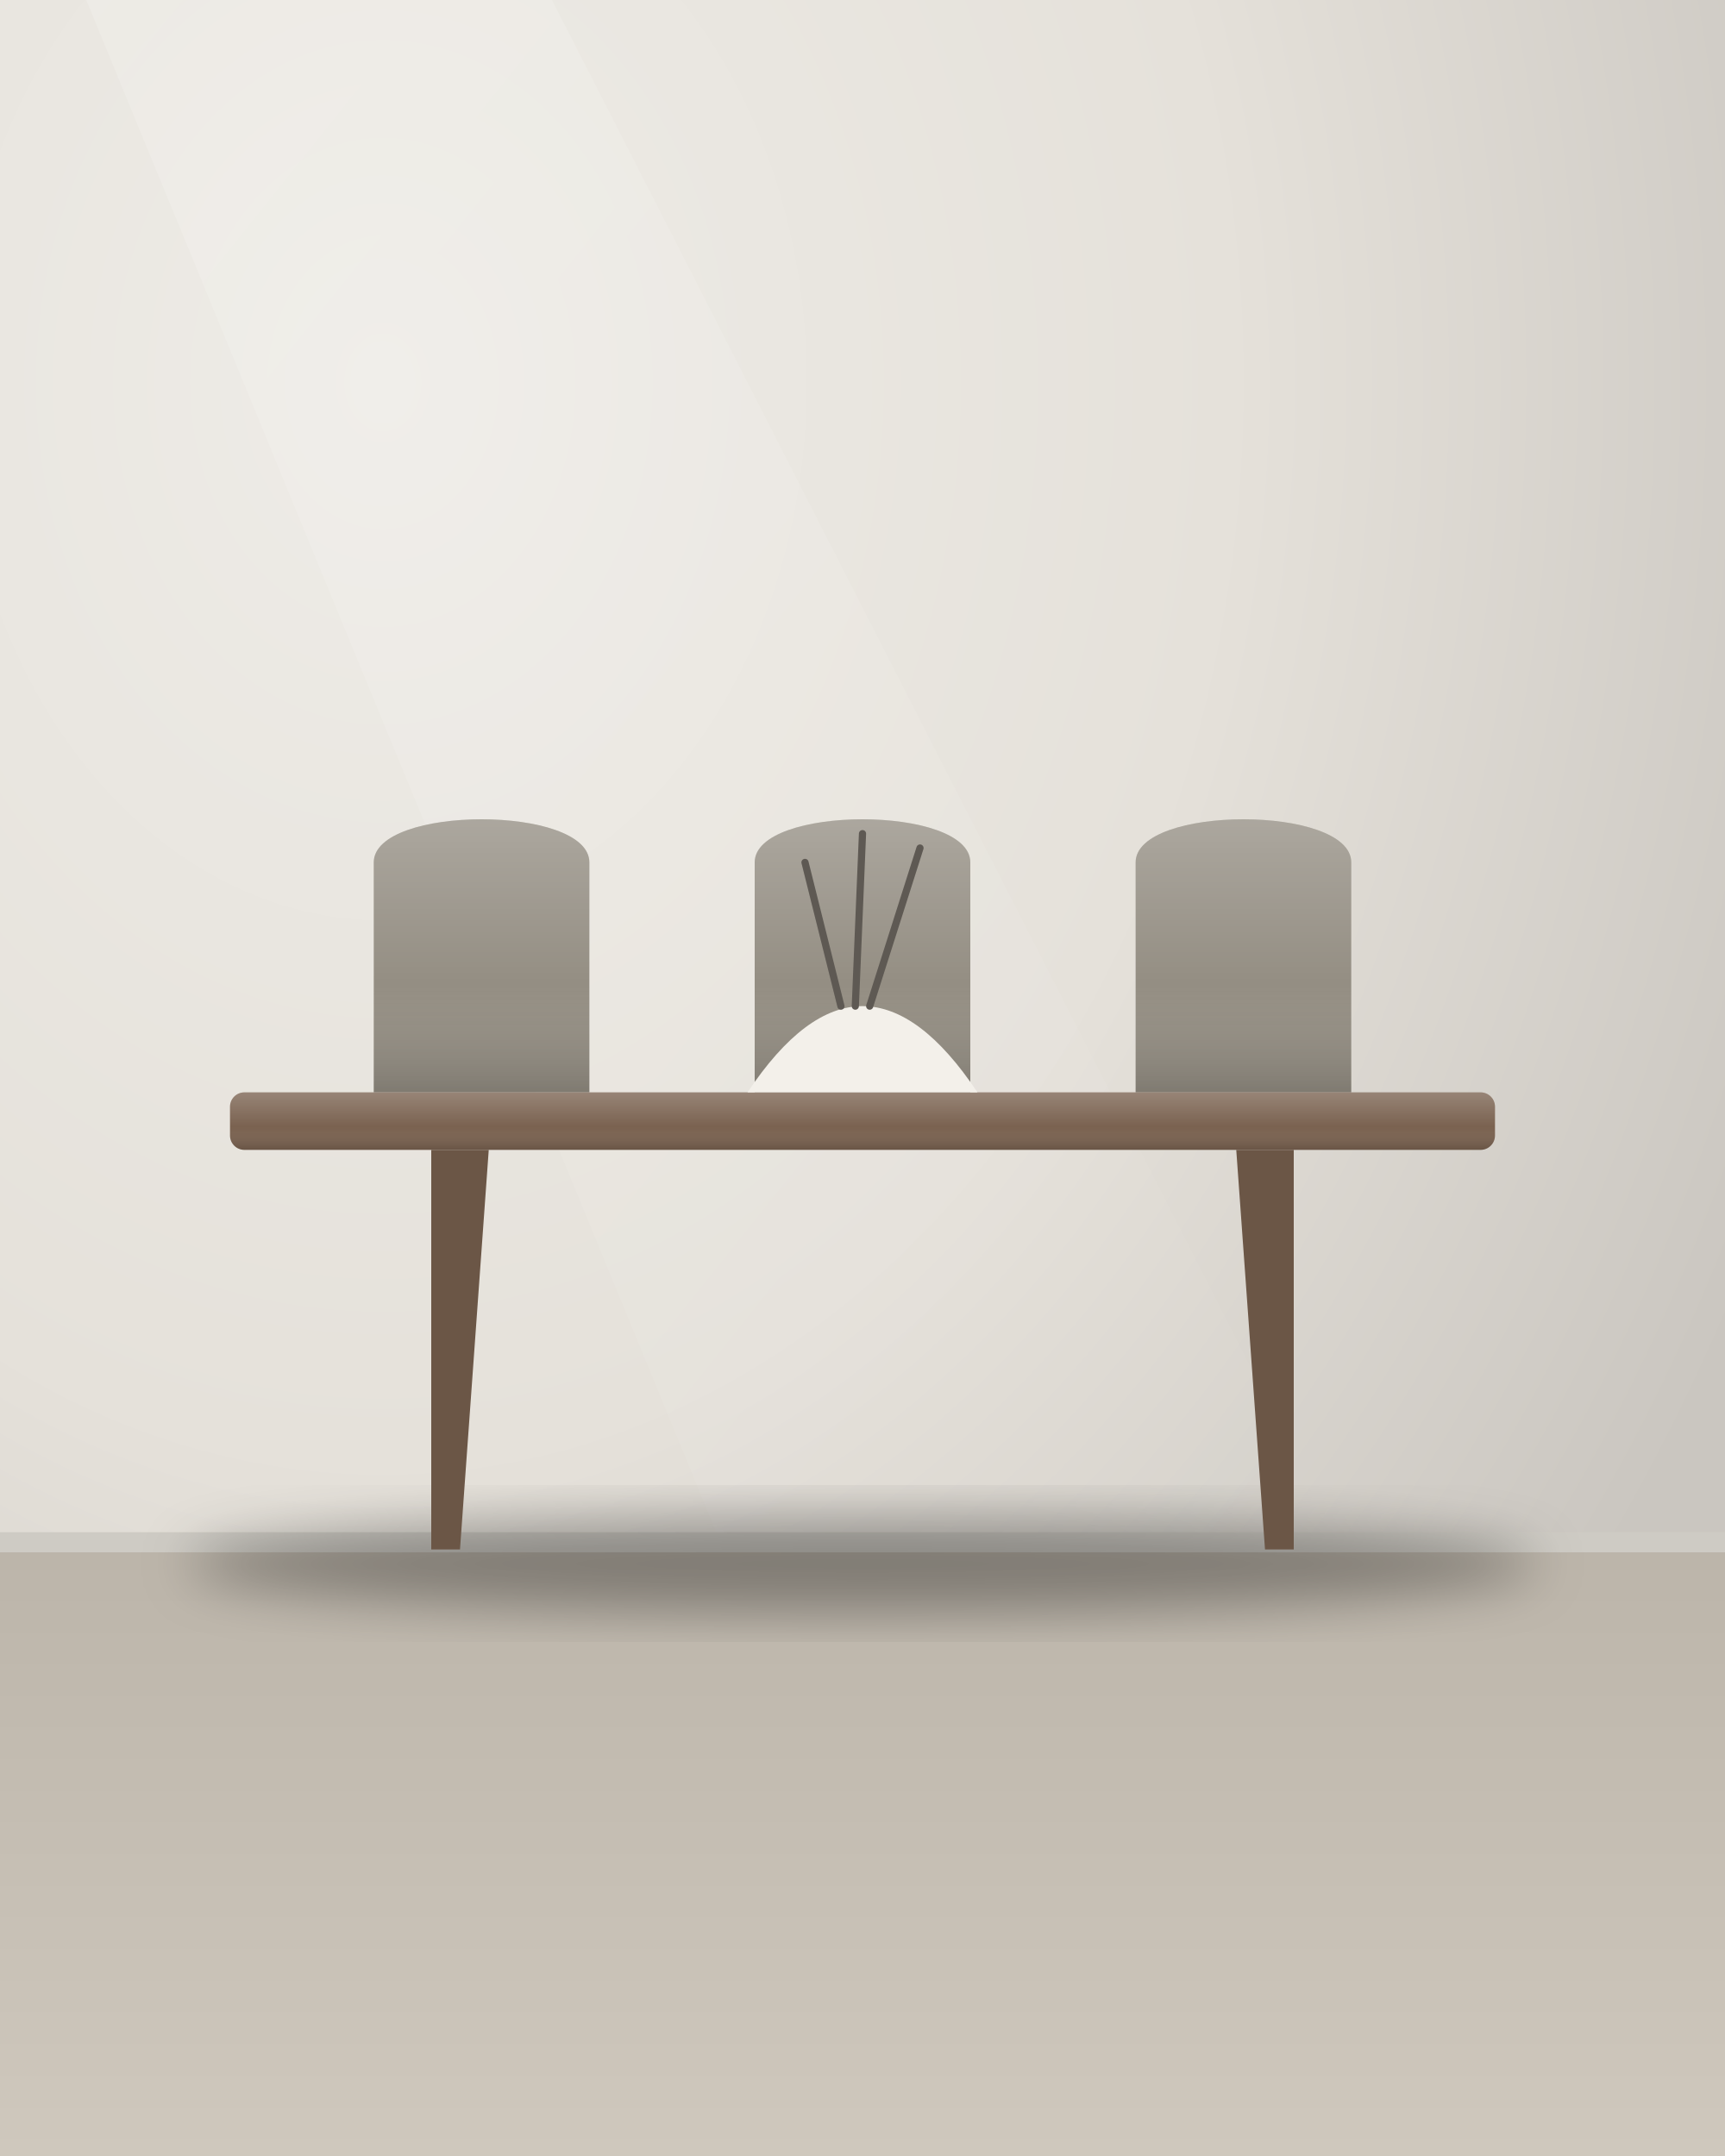
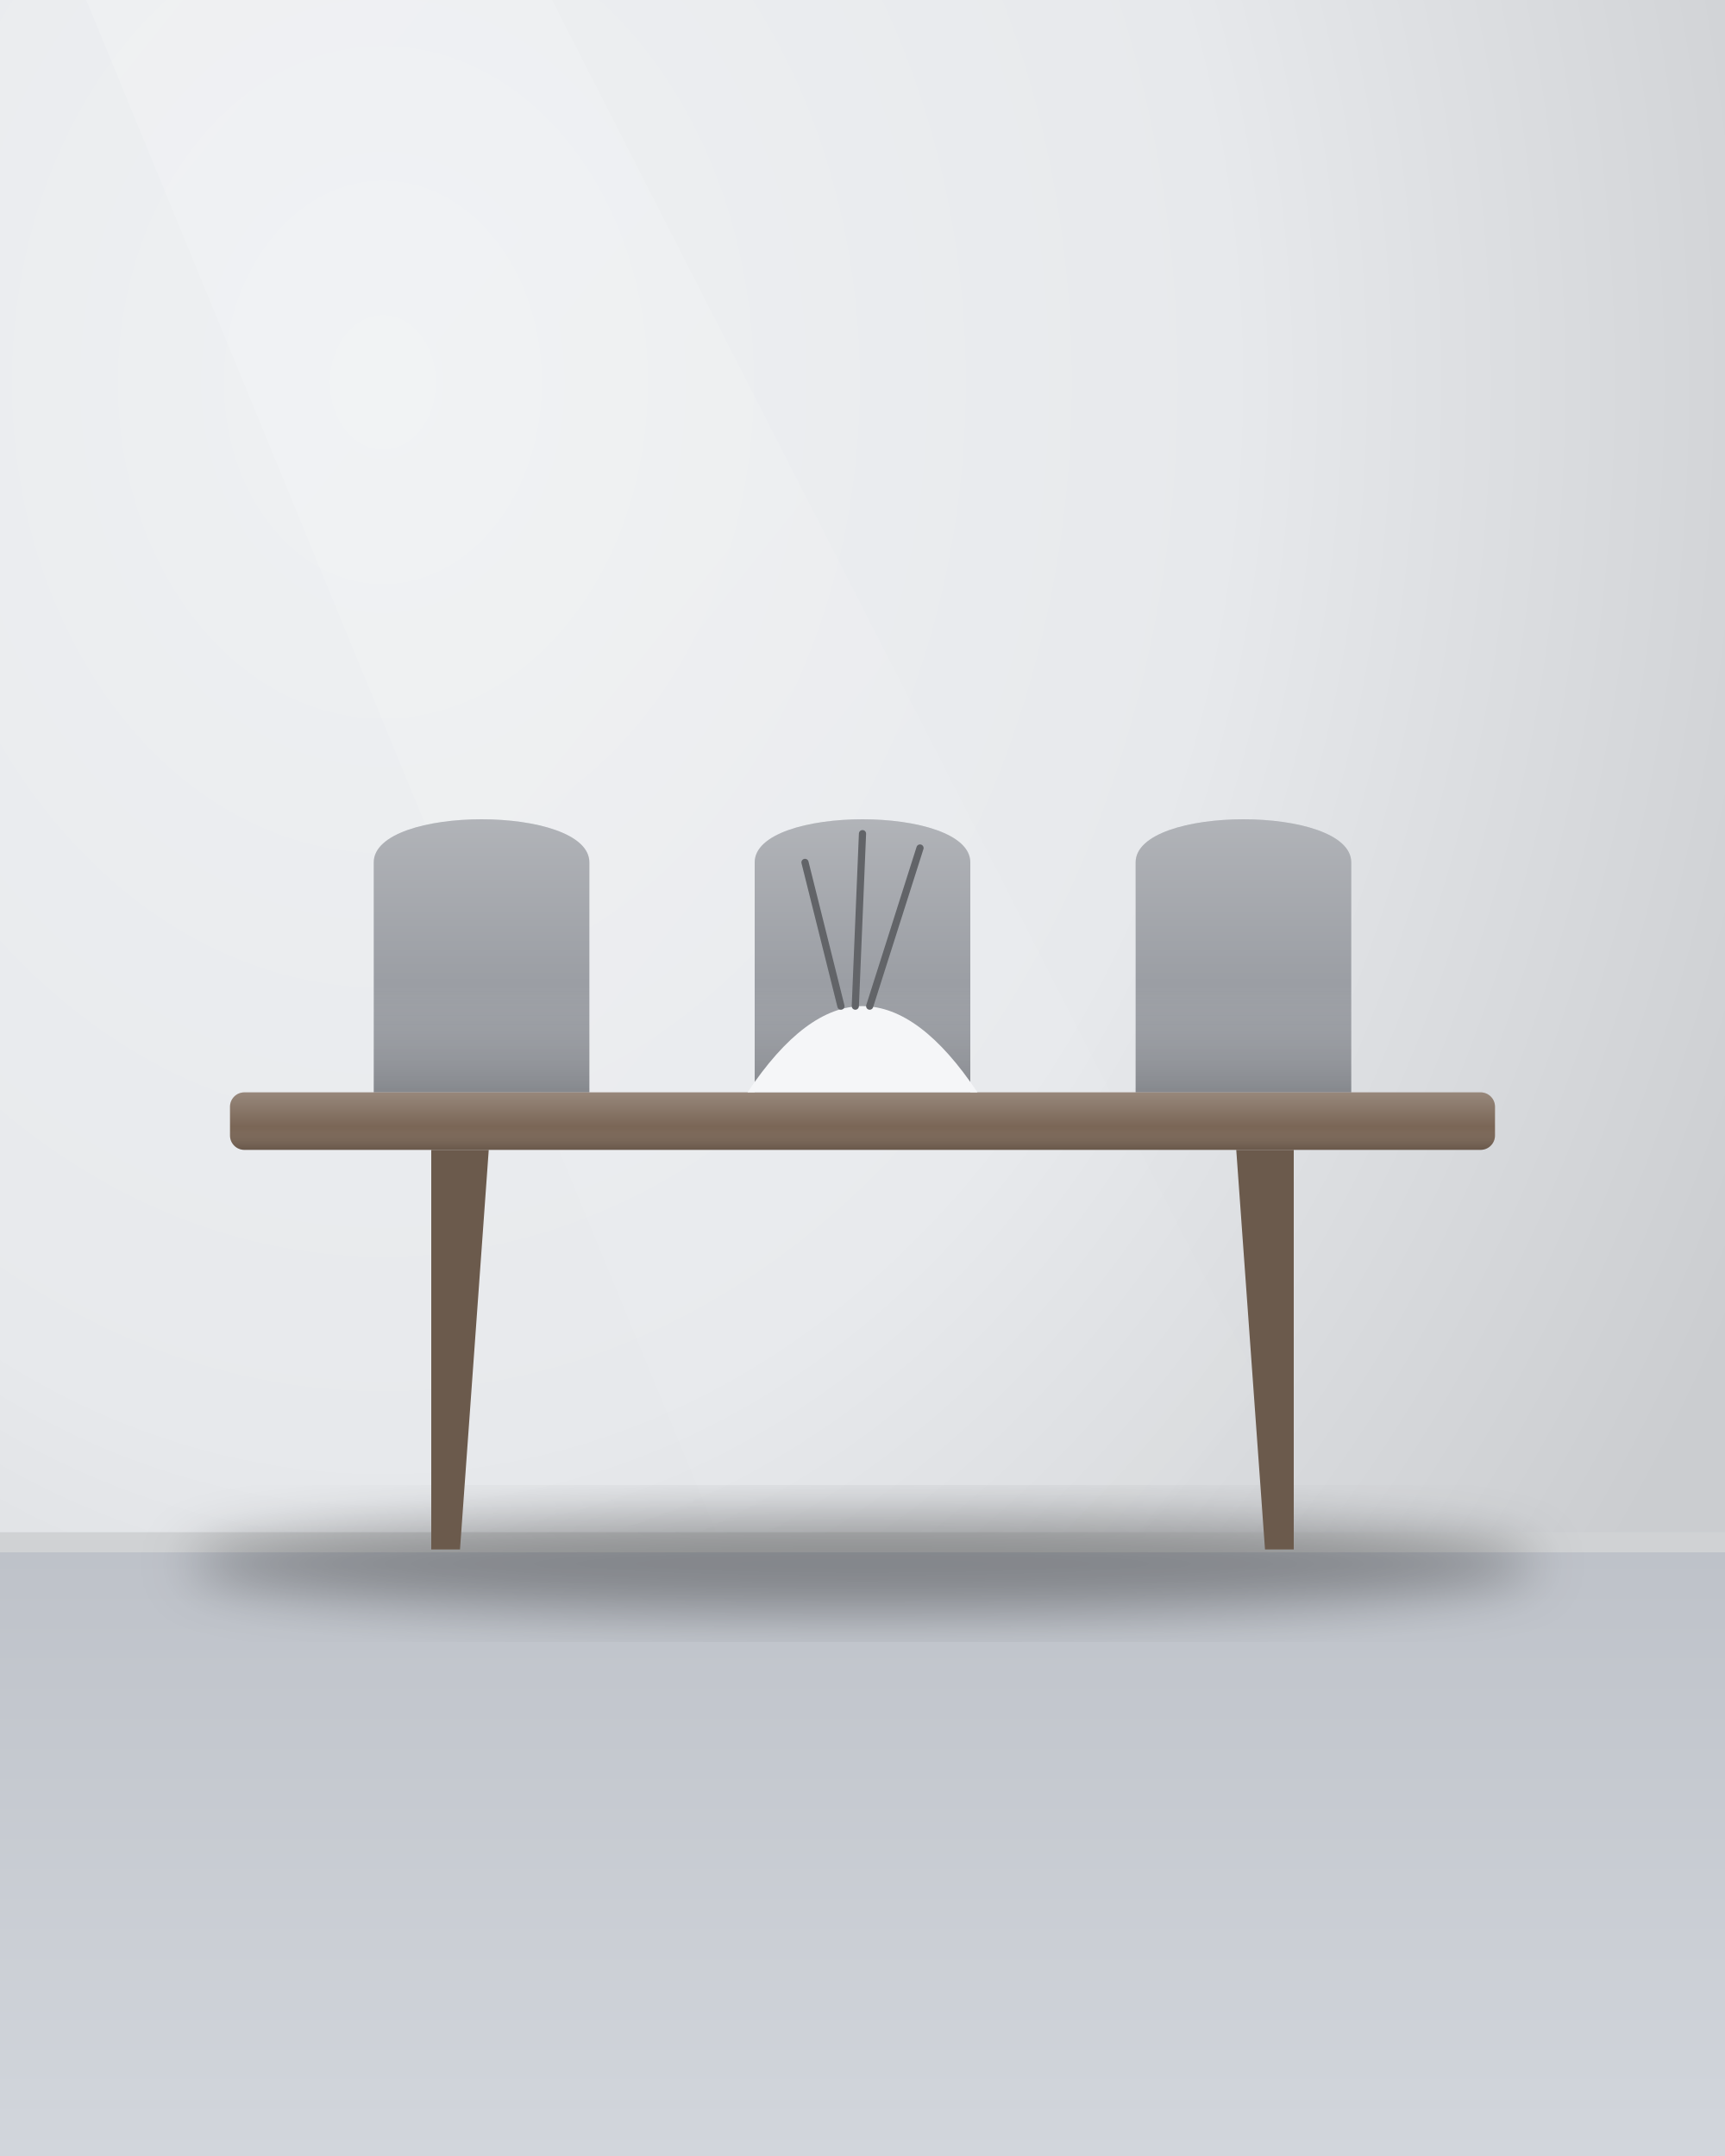
<svg xmlns="http://www.w3.org/2000/svg" viewBox="0 0 1200 1500" preserveAspectRatio="xMidYMid slice">
  <defs>
    <radialGradient id="light-dining-table-stone-a" cx="0.22" cy="0.18" r="0.9">
-       <stop offset="0" stop-color="#eeece7" />
-       <stop offset="0.55" stop-color="#E5E1DA" />
-       <stop offset="1" stop-color="#cac6c0" />
+       <stop offset="0" stop-color="#eff1f3" />
+       <stop offset="0.55" stop-color="#E7E9EC" />
+       <stop offset="1" stop-color="#cbcdd0" />
    </radialGradient>
    <linearGradient id="floor-dining-table-stone-a" x1="0" y1="0" x2="0" y2="1">
-       <stop offset="0" stop-color="#bcb5aa" />
-       <stop offset="1" stop-color="#cfc8bd" />
+       <stop offset="0" stop-color="#bec2c9" />
+       <stop offset="1" stop-color="#d2d6dc" />
    </linearGradient>
    <linearGradient id="sheen-dining-table-stone-a" x1="0" y1="0" x2="0" y2="1">
      <stop offset="0" stop-color="#ffffff" stop-opacity="0.22" />
      <stop offset="0.6" stop-color="#ffffff" stop-opacity="0" />
      <stop offset="1" stop-color="#000000" stop-opacity="0.14" />
    </linearGradient>
    <linearGradient id="beam-dining-table-stone-a" x1="0" y1="0" x2="1" y2="1">
      <stop offset="0" stop-color="#ffffff" stop-opacity="0.28" />
      <stop offset="1" stop-color="#ffffff" stop-opacity="0" />
    </linearGradient>
    <radialGradient id="glow-dining-table-stone-a" cx="0.5" cy="0.5" r="0.5">
      <stop offset="0" stop-color="#FFE9C2" stop-opacity="0.75" />
      <stop offset="1" stop-color="#FFE9C2" stop-opacity="0" />
    </radialGradient>
    <filter id="blur-dining-table-stone-a" x="-30%" y="-30%" width="160%" height="160%">
      <feGaussianBlur stdDeviation="18" />
    </filter>
    <filter id="soft-dining-table-stone-a" x="-10%" y="-10%" width="120%" height="120%">
      <feGaussianBlur stdDeviation="4" />
    </filter>
    <linearGradient id="mirror-dining-table-stone-a" x1="0" y1="0" x2="1" y2="1">
-       <stop offset="0" stop-color="#ece9e3" />
-       <stop offset="0.5" stop-color="#cecbc4" />
-       <stop offset="1" stop-color="#73716d" />
+       <stop offset="0" stop-color="#edeff1" />
+       <stop offset="0.5" stop-color="#d0d2d4" />
+       <stop offset="1" stop-color="#747576" />
    </linearGradient>
  </defs>
  <rect width="1200" height="1500" fill="url(#light-dining-table-stone-a)" />
  <path d="M60 0 L384 0 L936 1080 L504 1080 Z" fill="url(#beam-dining-table-stone-a)" opacity="0.55" />
-   <rect y="1066" width="1200" height="14" fill="#cecbc4" />
+   <rect y="1066" width="1200" height="14" fill="#d0d2d4" />
  <rect y="1080" width="1200" height="420" fill="url(#floor-dining-table-stone-a)" />
  <ellipse cx="600" cy="1088" rx="470" ry="34" fill="#000" opacity="0.32" filter="url(#blur-dining-table-stone-a)" />
-   <path d="M260 760 L260 600 C260 560 410 560 410 600 L410 760 Z" fill="#948e83" />
+   <path d="M260 760 L260 600 C260 560 410 560 410 600 L410 760 Z" fill="#9b9ea4" />
  <path d="M260 760 L260 600 C260 560 410 560 410 600 L410 760 Z" fill="url(#sheen-dining-table-stone-a)" />
-   <path d="M525 760 L525 600 C525 560 675 560 675 600 L675 760 Z" fill="#948e83" />
+   <path d="M525 760 L525 600 C525 560 675 560 675 600 L675 760 Z" fill="#9b9ea4" />
  <path d="M525 760 L525 600 C525 560 675 560 675 600 L675 760 Z" fill="url(#sheen-dining-table-stone-a)" />
-   <path d="M790 760 L790 600 C790 560 940 560 940 600 L940 760 Z" fill="#948e83" />
+   <path d="M790 760 L790 600 C790 560 940 560 940 600 L940 760 Z" fill="#9b9ea4" />
  <path d="M790 760 L790 600 C790 560 940 560 940 600 L940 760 Z" fill="url(#sheen-dining-table-stone-a)" />
-   <rect x="160" y="760" width="880" height="40" rx="10" fill="#7A6250" />
+   <rect x="160" y="760" width="880" height="40" rx="10" fill="#7A6656" />
  <rect x="160" y="760" width="880" height="40" rx="10" fill="url(#sheen-dining-table-stone-a)" />
-   <path d="M300 800 L340 800 L320 1078 L300 1078 Z M860 800 L900 800 L900 1078 L880 1078 Z" fill="#6b5646" />
-   <path d="M520 760 Q560 700 600 700 Q640 700 680 760 Z" fill="#F3F0EA" />
-   <path d="M585 700 L560 600 M605 700 L640 590 M595 700 L600 580" stroke="#5e5953" stroke-width="5" stroke-linecap="round" />
+   <path d="M300 800 L340 800 L320 1078 L300 1078 Z M860 800 L900 800 L900 1078 L880 1078 Z" fill="#6b5a4c" />
+   <path d="M520 760 Q560 700 600 700 Q640 700 680 760 Z" fill="#F5F6F8" />
+   <path d="M585 700 L560 600 M605 700 L640 590 M595 700 L600 580" stroke="#626468" stroke-width="5" stroke-linecap="round" />
</svg>
